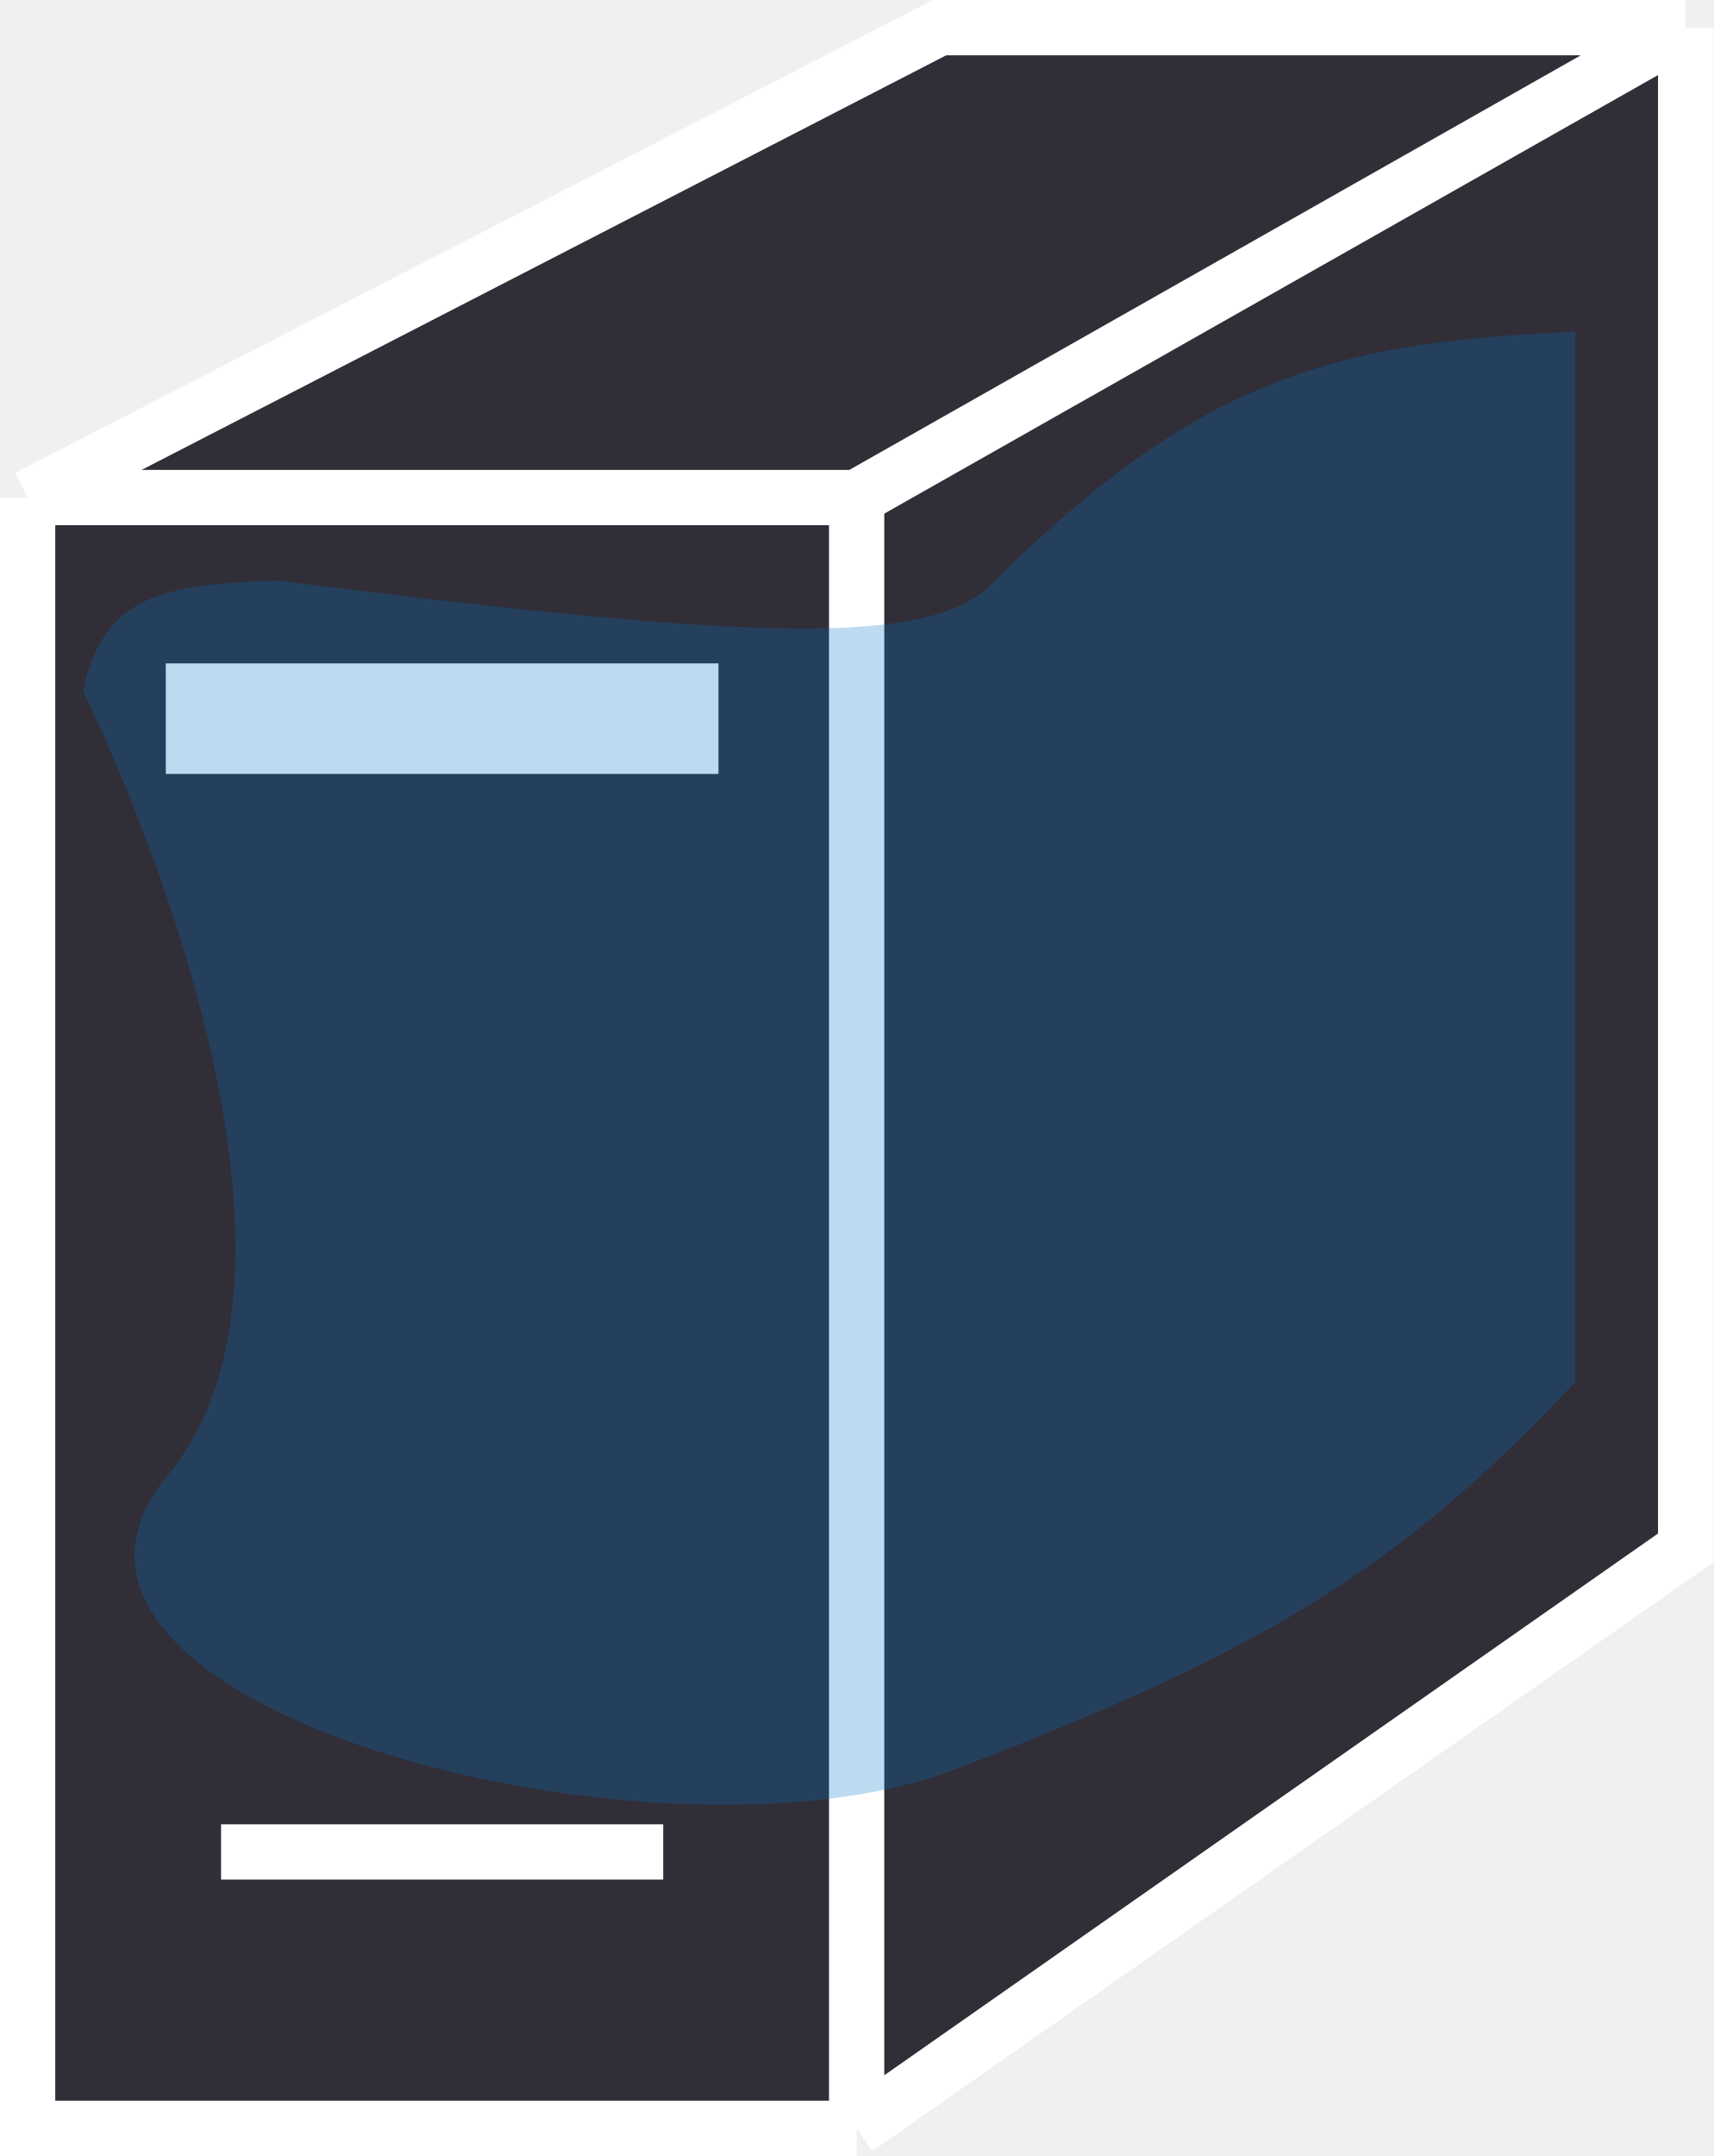
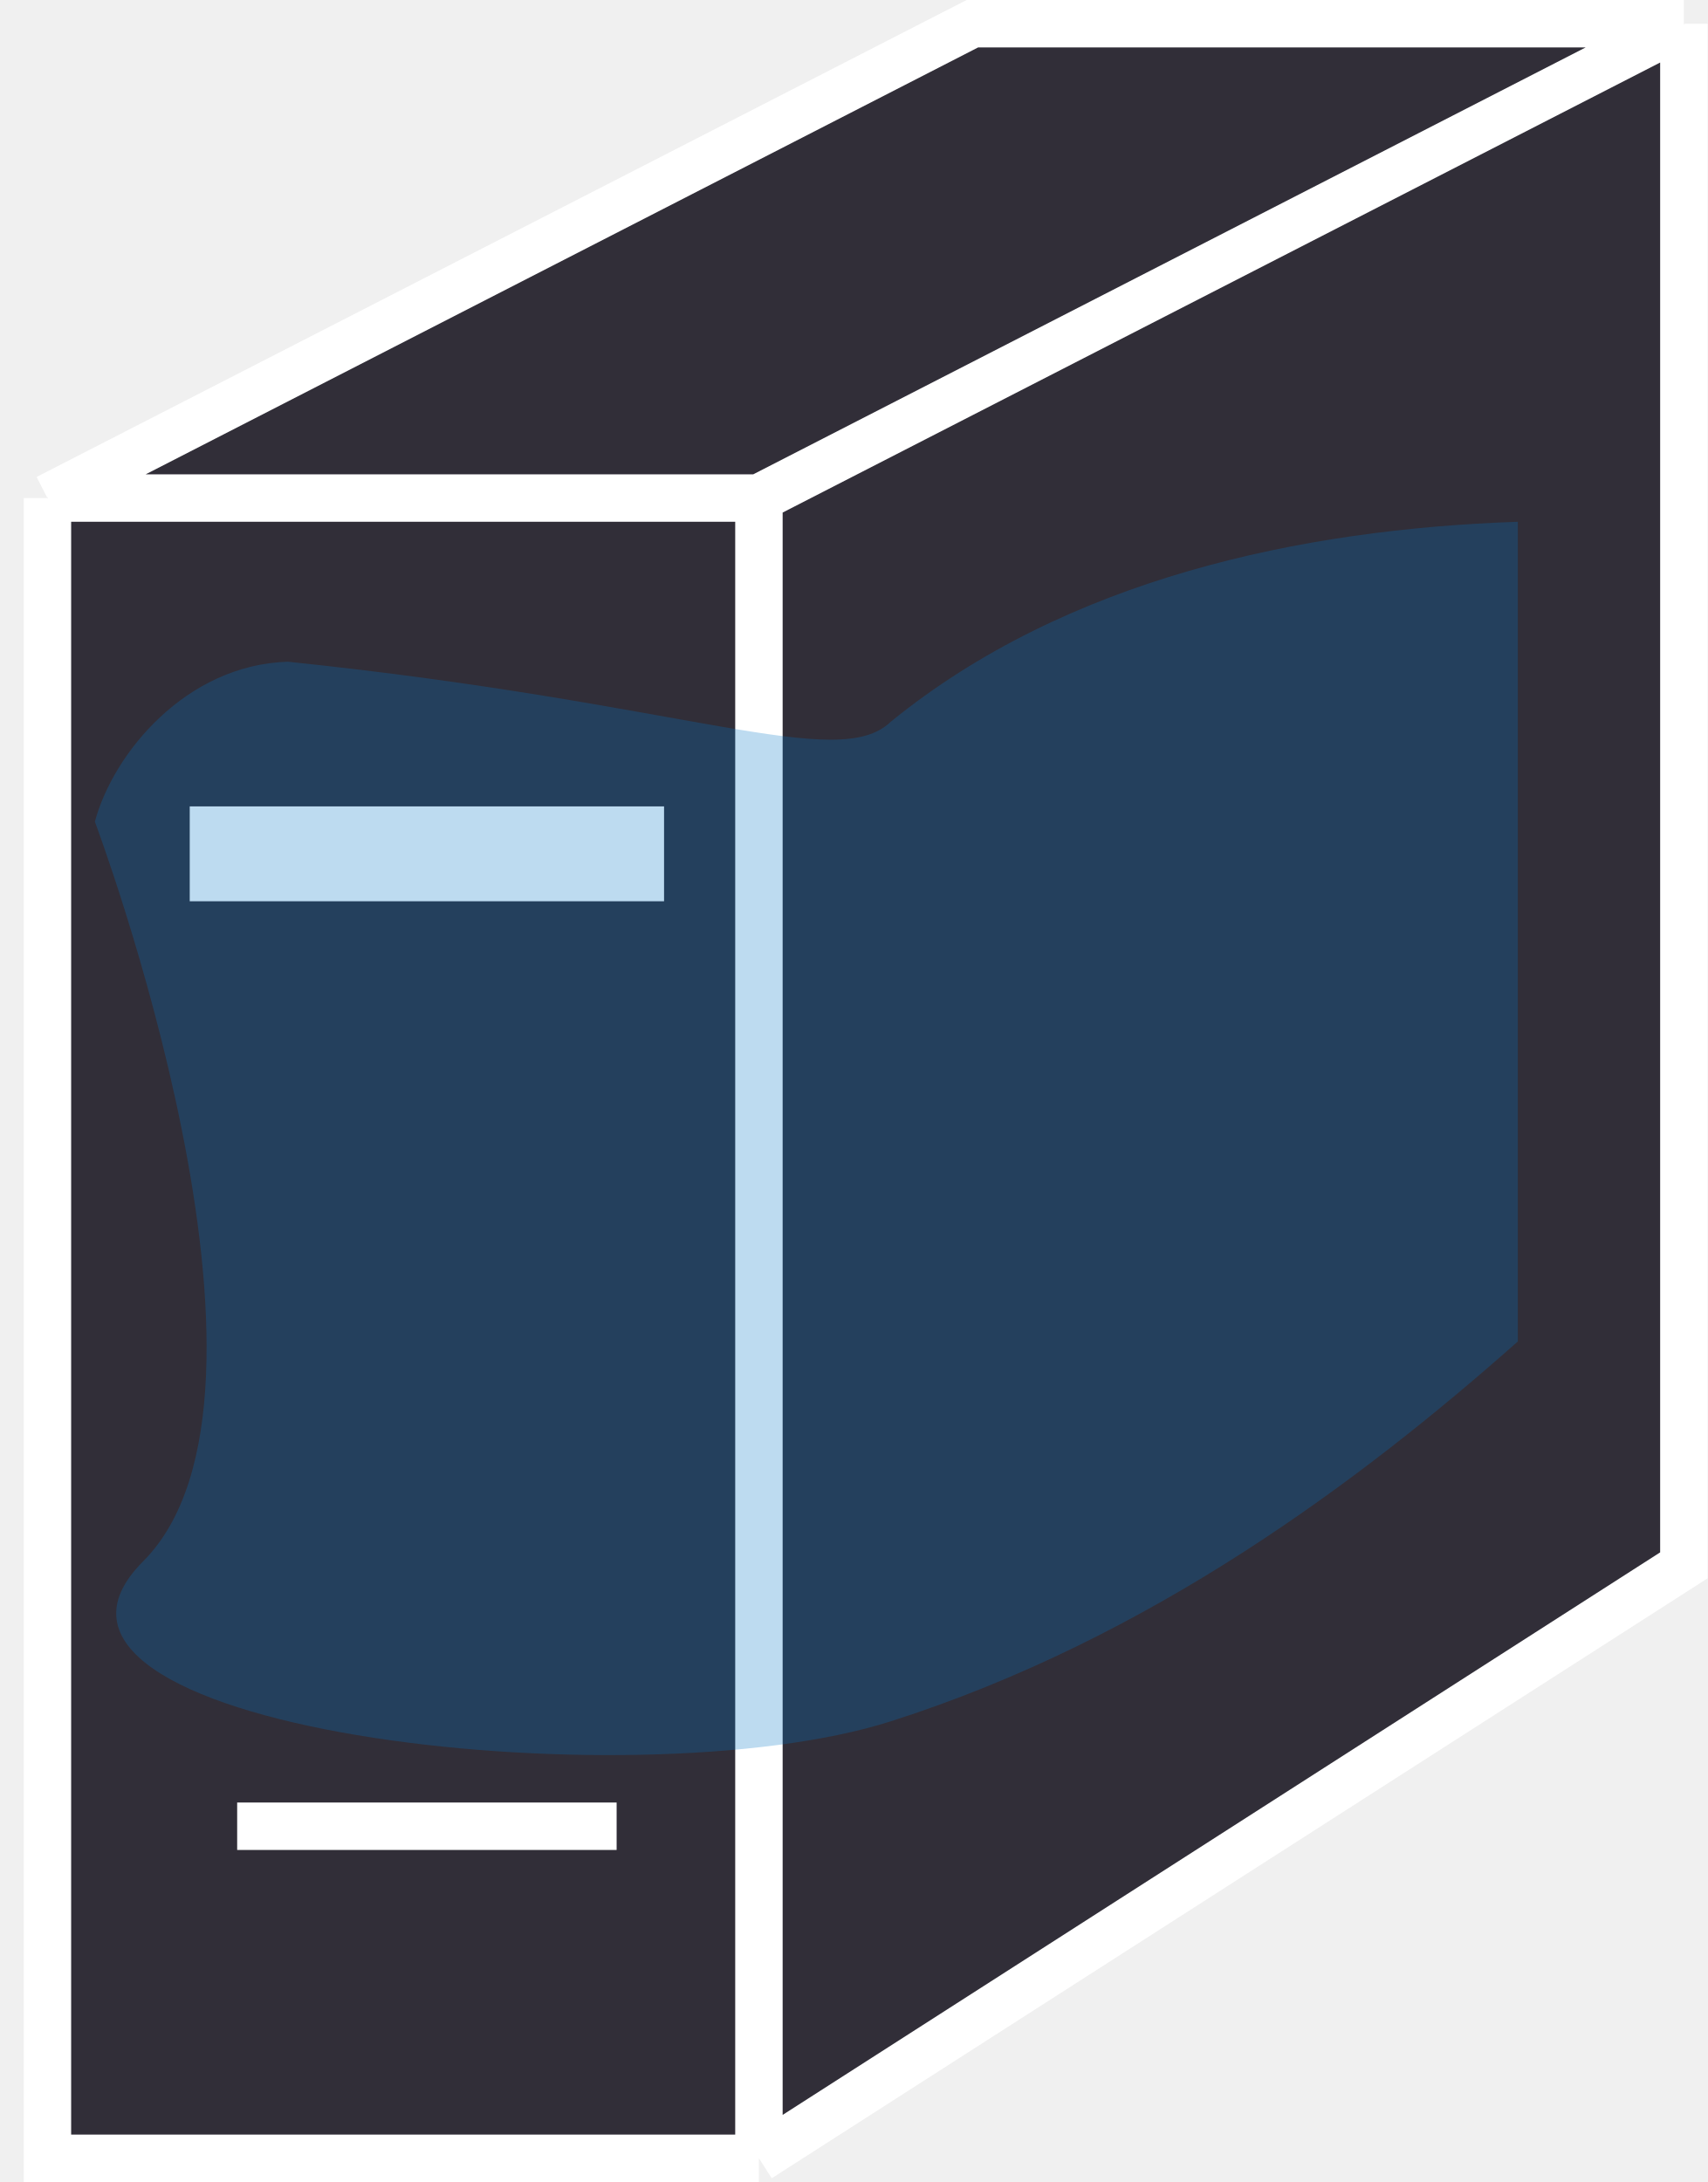
- <svg xmlns="http://www.w3.org/2000/svg" width="31" height="39" viewBox="0 0 31 39" fill="none">
-   <path d="M0.5 38.5V9L17 0.5H30.5V28L15.5 38.5H0.5Z" fill="#312E38" />
-   <path d="M0.5 9V38.5H15.5M0.5 9H15.5M0.5 9L17 0.5H30.5M15.5 38.5V9M15.5 38.5L30.5 28V0.5M15.5 9L30.5 0.5" stroke="white" />
-   <path d="M4 34V33H12V34H4Z" fill="white" />
-   <path d="M13 14H3V12H13V14Z" fill="white" />
-   <path d="M17.302 32C11.915 34.072 -0.425 30.864 3.038 26.682C6.5 22.5 1.5 12.5 1.5 12.5C1.883 10.784 2.893 10.578 5 10.5C13.316 11.538 16.902 11.776 18 10.5C21.636 6.932 23.996 6.183 28.5 6V25C25.257 28.47 22.689 29.928 17.302 32Z" fill="#0073C6" fill-opacity="0.26" />
+ <svg xmlns="http://www.w3.org/2000/svg" width="36" height="46" viewBox="0 0 36 46" fill="none">
+   <path d="M1 45.5V10.5L20.5 0.5H35.5V33L16 45.5H1Z" fill="#312E38" />
+   <path d="M1 10.5V45.5H16M1 10.5C6.858 10.5 10.142 10.5 16 10.5M1 10.5L20.5 0.5C26.358 0.5 29.642 0.5 35.5 0.5M16 45.5V10.5M16 45.5L35.5 33V0.5M16 10.5L35.5 0.5" stroke="white" />
+   <path d="M5 39V38H13V39H5Z" fill="white" />
+   <path d="M14 19H4V17H14V19Z" fill="white" />
+   <path d="M18.78 36.288C13.302 38.034 -0.504 36.441 3.017 32.916C6.538 29.391 2 17.322 2 17.322C2.389 15.875 3.925 14.016 6.068 13.95C14.525 14.825 17.663 16.29 18.78 15.215C22.478 12.207 27.42 11.155 32 11V28.28C28.702 31.204 24.258 34.541 18.78 36.288Z" fill="#0073C6" fill-opacity="0.26" />
</svg>
